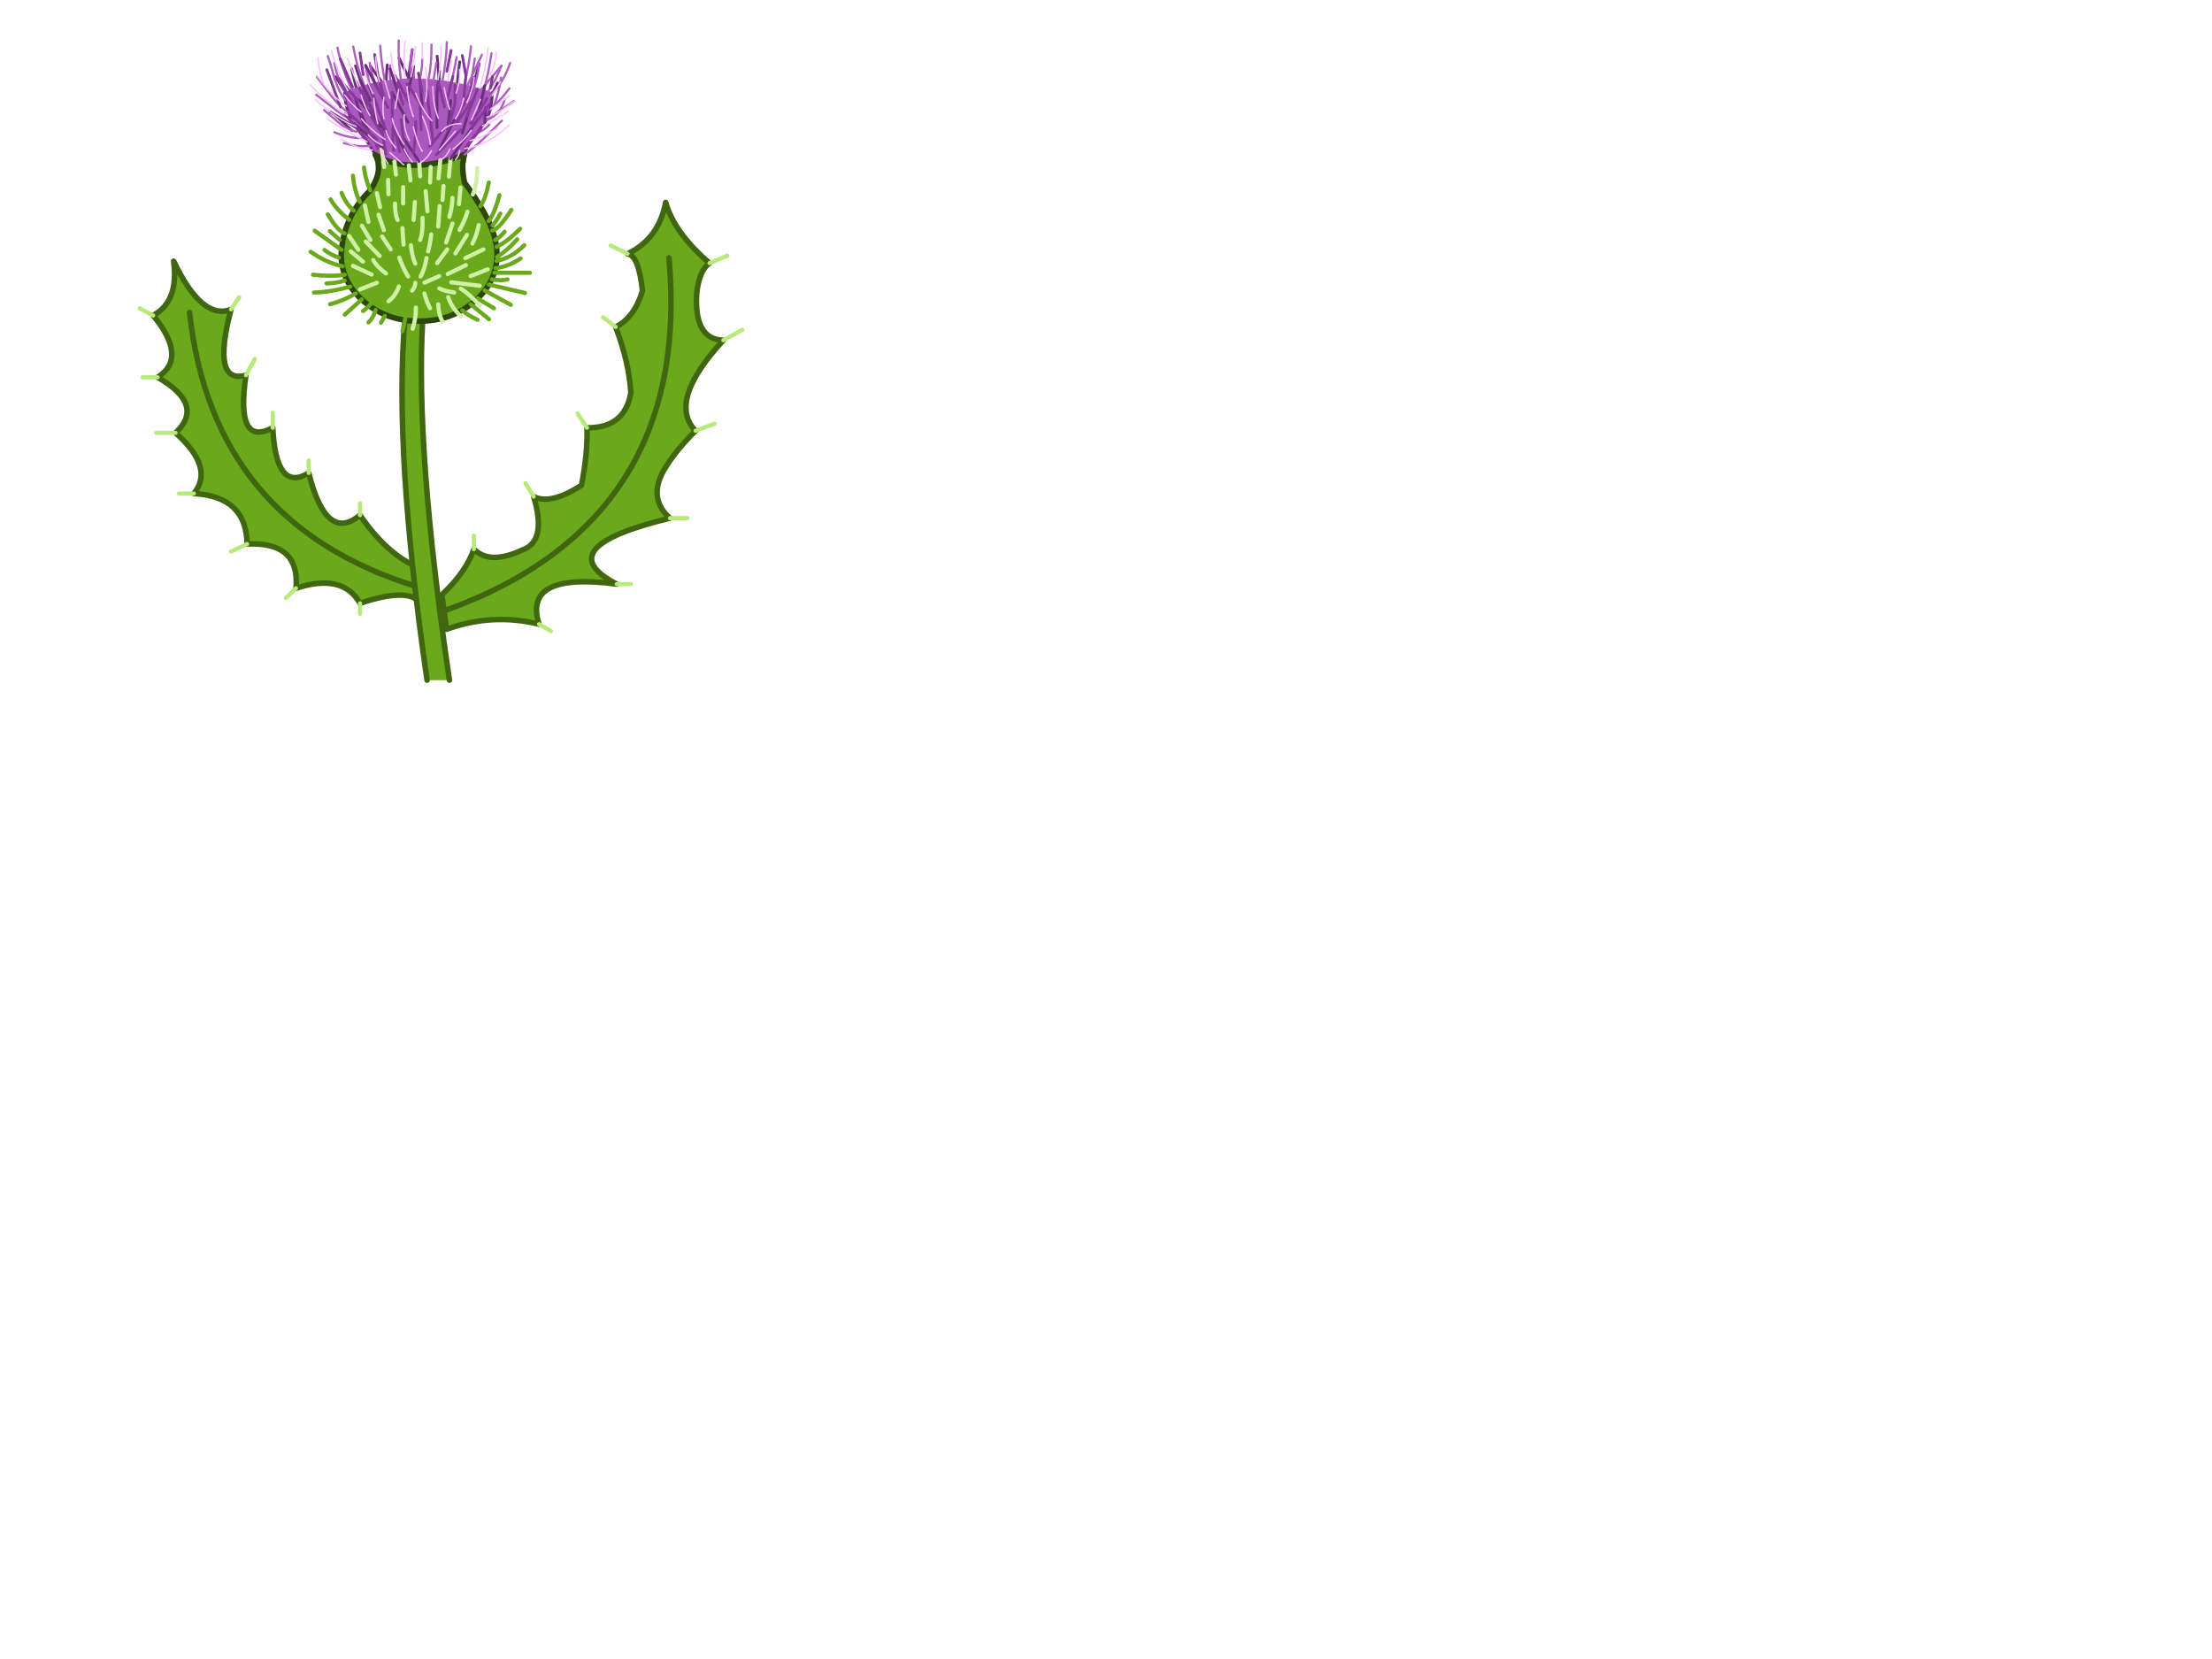
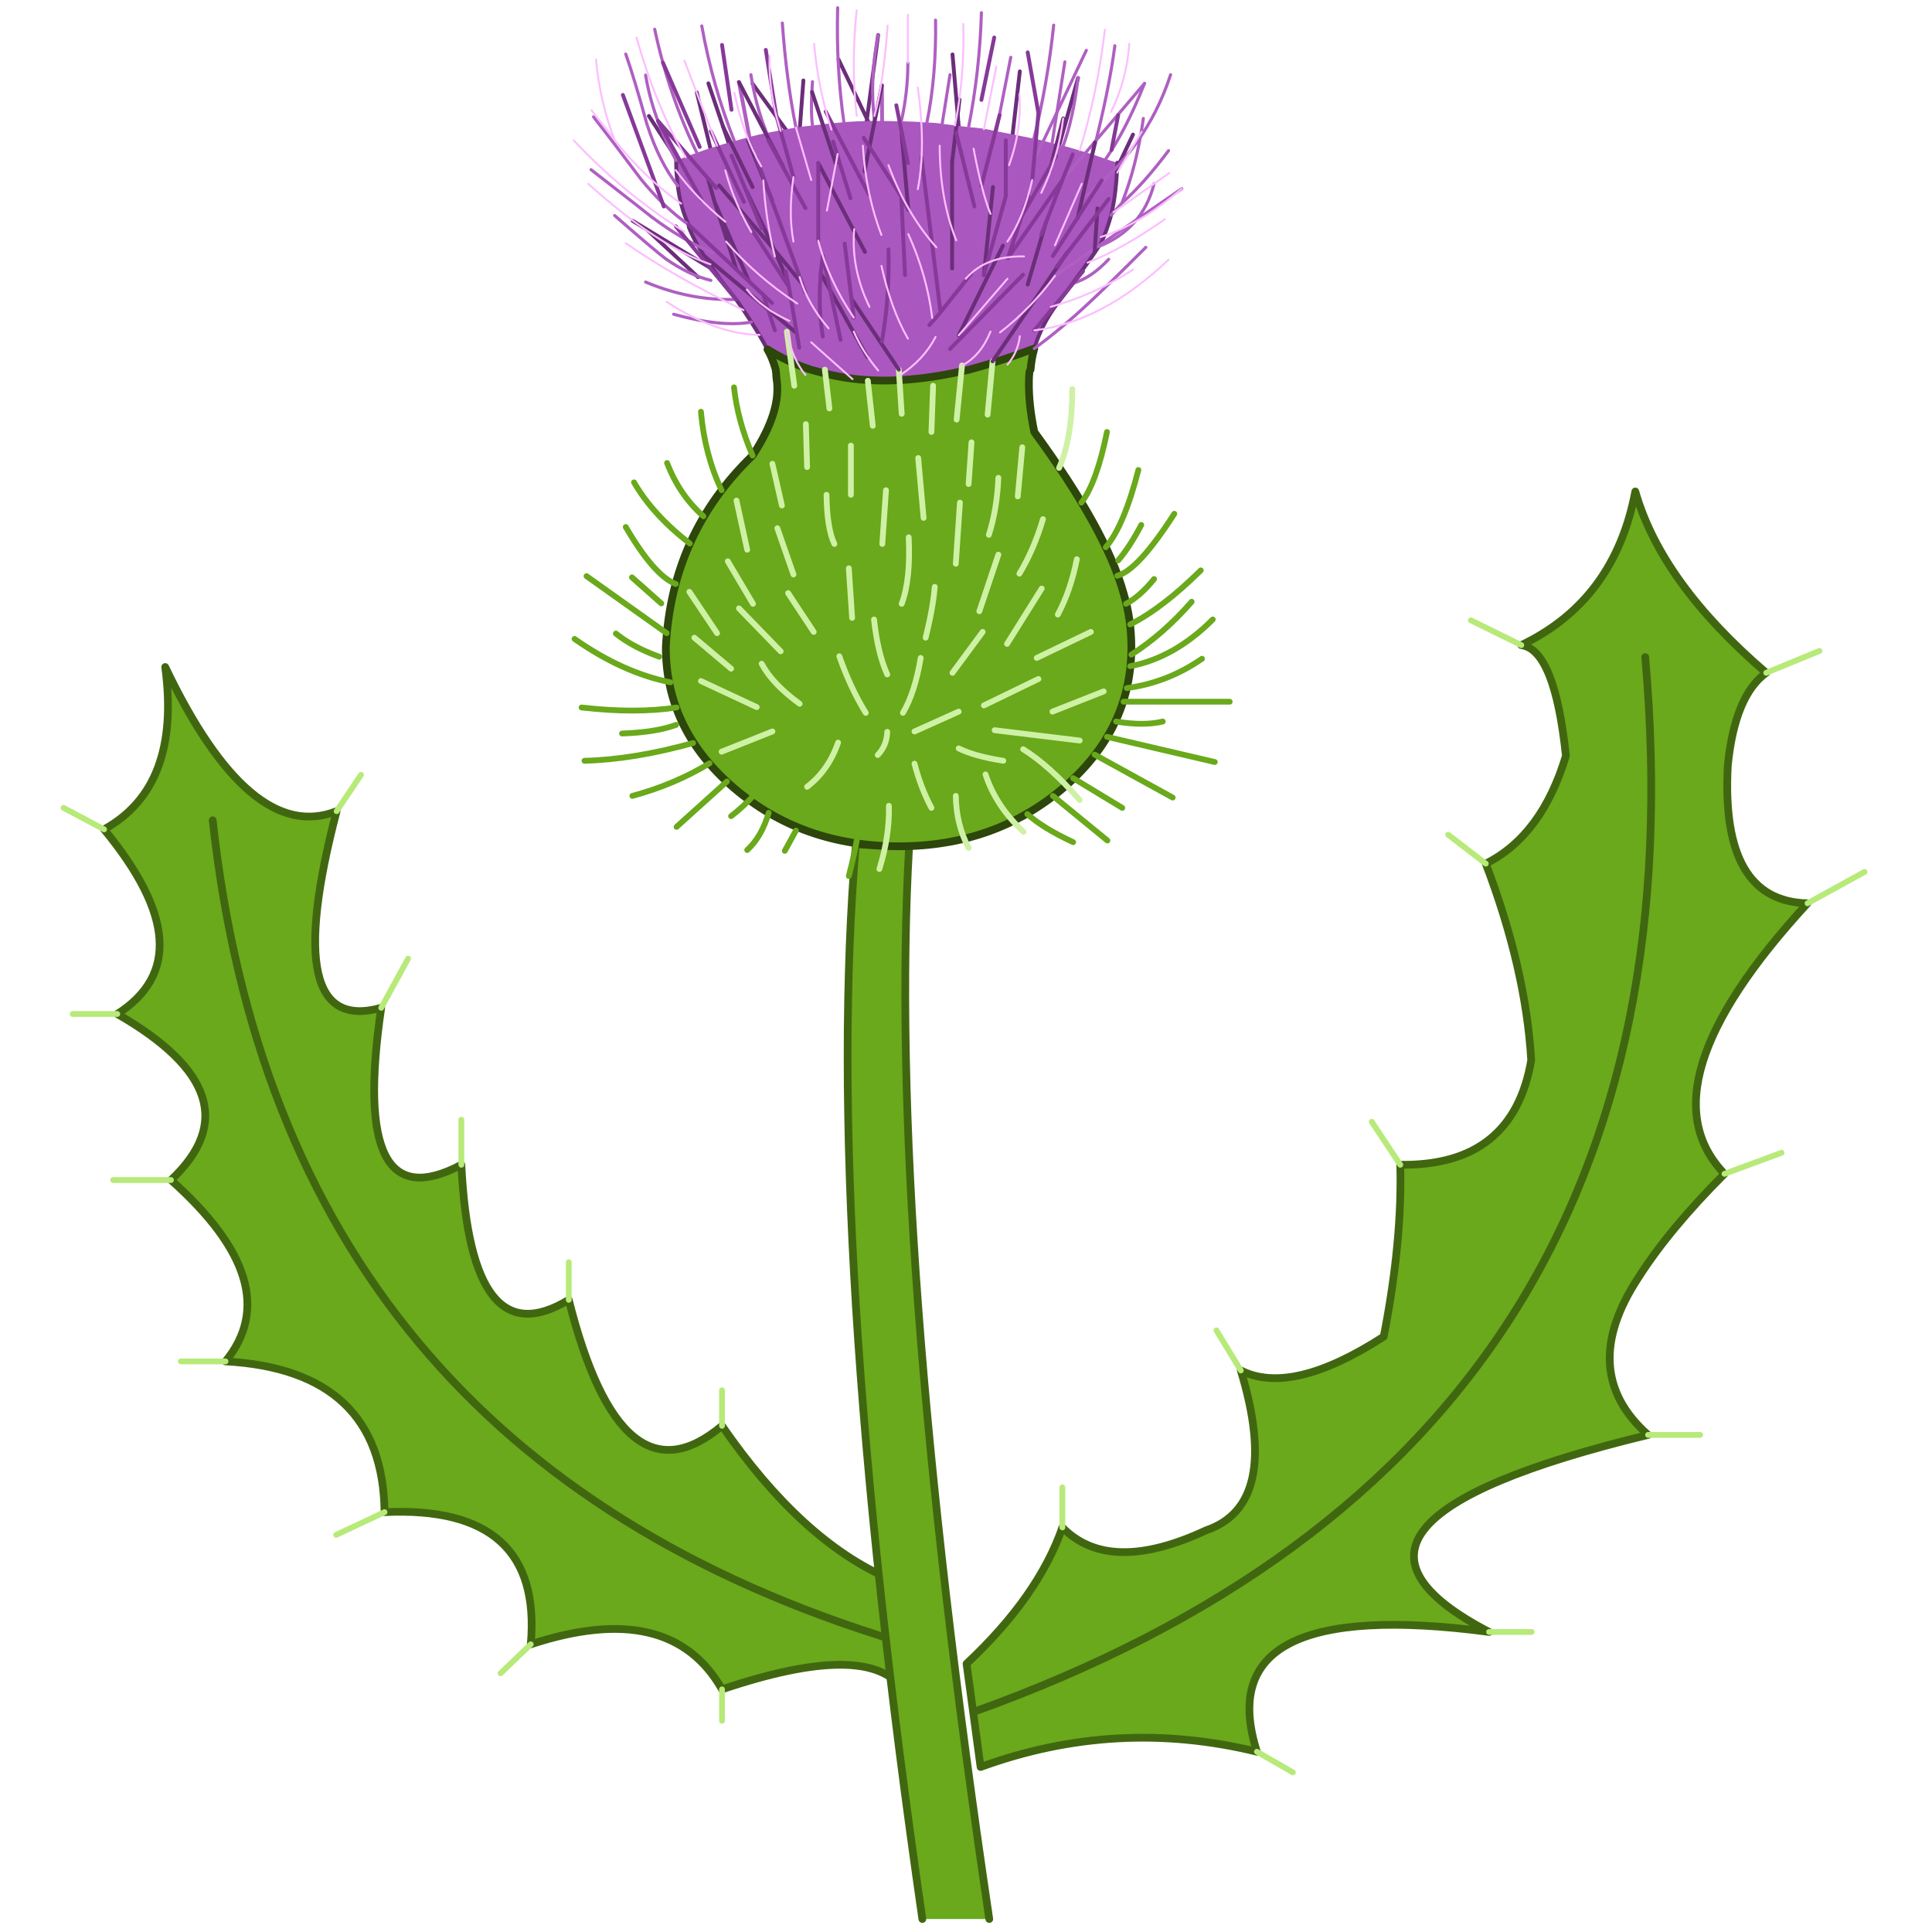
- <svg xmlns="http://www.w3.org/2000/svg" xmlns:xlink="http://www.w3.org/1999/xlink" preserveAspectRatio="none" width="800" height="600" viewBox="0 0 800 600">
-   <defs>
-     <path fill="#69A91B" d="M55.4 114.1Q68 129.4 57 136.45q17.3 9.95 6.5 20.1 14.2 12.65 6.6 21.95 19.05 1.05 19.25 18.25 19.2-.9 17.7 16 16.9-5.55 23.15 5.45 17.65-5.95 21.9 0l-.7-5.85Q76.95 189.75 68.55 113q8.4 76.75 82.85 99.35l-1-7.55q-10.6-4.6-20.2-18.5-12.15 10.2-18.55-15.25-11.85 7.2-13-16.35-13.55 7.2-9.7-19-12.55 3.5-5.4-23.8Q73.1 116 62.8 94.45q1.95 14.5-7.4 19.65m185.35-40.9q-2.5 13.2-13.8 18.6 4.05.55 5.4 13.4-2.9 9.65-9.7 13.05 4.85 12.75 5.5 23.8-2.2 12.85-15.85 12.65.25 9.25-2 20.8-11.15 7.2-17.3 4.1 4.9 16.25-4.2 19.35-11.7 5.45-17.4-.35-2.9 8.35-11.6 16.5l.8 5.85q89.8-32.1 81.35-127.7 8.45 95.6-81.35 127.7l.9 6.65q16.45-6 33.45-1.85-6.05-19 28.1-14.5-25.15-13.1 19.25-23.85-8.65-7.65-1.2-19 3.75-5.9 10.45-12.6-10.3-10.65 10.05-32.75-10.55-.25-9.65-16.7.85-8.45 4.65-11.2-12.7-10.9-15.85-21.95z" id="a" />
-     <path fill="#69A91B" d="M152.85 116.1l-6.45-.15q-4 46.9 8.05 130.05h8.1q-12.35-83.3-9.7-129.9z" id="d" />
-     <path fill="#AA57BF" d="M176.65 32.95q-.85-.3-1.6-.55-1.75-.55-3.55-1.05-.65-.2-1.35-.3-1.1-.35-2.2-.55-2.35-.5-4.55-.9-1.65-.4-3.35-.5-1.65-.2-3.2-.4-.9-.15-1.85-.15-1.6-.15-3.1-.15-1.65-.05-3.25-.05-1.8 0-3.7.15-1.85.15-3.8.4-1.05.1-2 .25-1.75.3-3.55.65-1.9.4-3.9 1-2.2.55-4.55 1.4-1.25.45-2.5.95 0 1.6.2 3.05.3 2.55 1.3 4.7 0 .15.05.35 1.3 3.3 5.7 8.7.9 1.25 1.85 2.75 1 1.55 1.95 3.3 2.4 1.5 5.2 2.45.7.2 1.5.4 6.85 1.85 15.9 0 .9-.2 1.85-.4 3.7-1 7.85-2.55.85-2.85 2.75-5.4 1.1-1.4 1.9-2.5 2.4-3.25 3.15-4.45.25-.35.35-.55.65-1.45 1.15-3.25.65-2.7.75-6.35-.75-.2-1.4-.45z" id="h" />
-     <path fill="#69A91B" d="M167.55 58.45q.1-1.3.45-2.55-4.15 1.55-7.85 2.55-.95.2-1.85.4-9.05 1.85-15.9 0-.8-.2-1.5-.4-2.8-.95-5.2-2.45.6 1 1 2.45 0 .2.05.4 0 .3.05.7.65 3.9-2.9 9.3-9.8 9.45-10.5 23.2 0 10 8.25 17.05 8.25 7.05 19.95 7.05 11.6 0 19.9-7.05 8.25-7.05 8.25-17.05 0-3.4-.95-6.55-2.1-7.6-10.8-19.5-.7-3.4-.65-6.1 0-.55.05-1.05 0-.2.15-.4z" id="j" />
-     <path id="b" stroke="#406710" stroke-width="2" stroke-linejoin="round" stroke-linecap="round" fill="none" d="M160.6 220.95l-.8-5.85q8.7-8.15 11.6-16.5 5.7 5.8 17.4.35 9.1-3.1 4.2-19.35 6.15 3.1 17.3-4.1 2.25-11.55 2-20.8 13.65.2 15.85-12.65-.65-11.05-5.5-23.8 6.8-3.4 9.7-13.05-1.35-12.85-5.4-13.4 11.3-5.4 13.8-18.6 3.15 11.05 15.85 21.95-3.8 2.75-4.65 11.2-.9 16.45 9.65 16.7-20.35 22.1-10.05 32.75-6.7 6.7-10.45 12.6-7.45 11.35 1.2 19-44.4 10.75-19.25 23.85-34.15-4.5-28.1 14.5-17-4.15-33.45 1.85l-.9-6.65q89.8-32.1 81.35-127.7m-90.55 119.1l-1-7.55q-10.6-4.6-20.2-18.5-12.15 10.2-18.55-15.25-11.85 7.2-13-16.35-13.55 7.2-9.7-19-12.55 3.5-5.4-23.8Q73.1 116 62.8 94.45q1.95 14.5-7.4 19.65Q68 129.4 57 136.45q17.3 9.95 6.5 20.1 14.2 12.65 6.6 21.95 19.05 1.05 19.25 18.25 19.2-.9 17.7 16 16.9-5.55 23.15 5.45 17.65-5.95 21.9 0l-.7-5.85Q76.95 189.75 68.55 113" />
-     <path id="c" stroke="#B7EA79" stroke-width="1.5" stroke-linejoin="round" stroke-linecap="round" fill="none" d="M256.6 95.15l6.45-2.65m-36.1-.7l-6.1-3m1.8 29.45l-4.55-3.5M193 179.6l-2.95-4.85m22.25-20.05l-3.45-5.2m52.75-26.45l6.9-3.8m-16.95 36.55l6.9-2.55M242.3 187.4h6.3M57 136.45h-5.4m3.8-22.35l-4.9-2.6m13 45.05h-7m13.6 21.95h-5.4m24.25-42.8l3.25-5.95m-8.65-17.85l2.95-4.4m12.15 47.2v-5.45m13 21.8v-4.55m18.55 19.8V182m0 36.2v3.8m-23.15-9.25l-3.65 3.5m119.65-5h5.15m-33.25 14.5l4.35 2.5m-109.95-31.5l-5.85 2.75m87.9-.9v-4.85" />
-     <path id="e" stroke="#406710" stroke-width="2" stroke-linejoin="round" stroke-linecap="round" fill="none" d="M154.45 246q-12.05-83.15-8.05-130.05l6.45.15q-2.65 46.6 9.7 129.9" />
-     <path id="f" stroke="#6B2E7A" stroke-width="1" stroke-linejoin="round" stroke-linecap="round" fill="none" d="M170.65 32.6l2.65-9.45m-8.35 10.55l1.3-11.35M175 40.4l4.95-10.4m-39.85 2.3l-.65-.8-.45 5.05m-8.8.9l-3.05-12.55m22.45 7.3l-1.85-4.1-.5 3.25m3.1 2.35l-.75-1.5m-15.7-8.35l5.55 7.65.6-8.05m4.25-2.55l3.45 7.2 1.35-10.15m10 13.95l-1-11.6m-26 13.95l-3.55-10.45m-1.25 23.45l-6.25-5.8-1.65-1m7-4.95l-5.05-7.75m-.3 13.7l11.05 6.7" />
-     <path id="g" stroke="#AF5FC2" stroke-width="1" stroke-linejoin="round" stroke-linecap="round" fill="none" d="M149.6 33.9v-1.7l-.05-8.15m-15.8 7.5l-1.5-7.9" />
-     <path id="i" stroke="#6B2E7A" stroke-width="1" stroke-linejoin="round" stroke-linecap="round" fill="none" d="M178.05 33.4q-.1 3.65-.75 6.35-.5 1.8-1.15 3.25-.1.2-.35.55-.75 1.2-3.15 4.45-.8 1.1-1.9 2.5-1.9 2.55-2.75 5.4m-32.3.1q-.95-1.75-1.95-3.3-.95-1.5-1.85-2.75-4.4-5.4-5.7-8.7-.05-.2-.05-.35-1-2.15-1.3-4.7-.2-1.45-.2-3.05" />
-     <path id="k" stroke="#2C460B" stroke-width="2" stroke-linejoin="round" stroke-linecap="round" fill="none" d="M179.75 92.05q0 10-8.25 17.05-8.3 7.05-19.9 7.05-11.7 0-19.95-7.05t-8.25-17.05q.7-13.75 10.5-23.2 3.55-5.4 2.9-9.3-.05-.4-.05-.7-.05-.2-.05-.4-.4-1.45-1-2.45 2.4 1.5 5.2 2.45.7.2 1.5.4 6.85 1.85 15.9 0 .9-.2 1.85-.4 3.7-1 7.85-2.55-.35 1.25-.45 2.55-.15.2-.15.4-.05.5-.05 1.05-.05 2.7.65 6.1 8.7 11.9 10.8 19.5.95 3.15.95 6.55z" />
-     <path id="l" stroke="#69A91B" stroke-width="1.5" stroke-linejoin="round" stroke-linecap="round" fill="none" d="M178.15 81.55q1.35-1.55 2.8-4.3m-4.3 2.7q2.2-2.55 3.95-9.35m-1.5 16.2q1.7-.9 3.4-3m-4.45-.4q2.5-.65 6.9-7.5M179.2 97q4.9-.65 9.1-3.55m-9.5 5.2h12.85m-12.05-4.3q5.35-1 10-5.65m-10 .6q3.9-1.95 8.55-6.55m-8.4 10.2q3.9-2.5 7.3-6.4m-13.35-12q1.85-2.4 3.1-8.55m0 36.9l13.05 3.05m-14.55-.9l9.45 5.2m-12.05-2.35l5.95 3.6m-11.5.75q1.9 1.7 5.55 3.4m-2.45-5.6l6.6 5.4m1.05-14.4q3.35.55 5.65 0m-49.65-32.2q-1.8-4.15-2.25-8.25m-1.5 12.45q-2.05-4.3-2.5-9.5m.3 12.65q-2.9-2.55-4.4-6.45m.4 26.55q-5.75-1.15-11.6-5.25m11.15-.7l-9.7-6.9m8.8 9.75q-3.2-1.15-5.25-2.8m7.25-6q-2.6-1-6.05-6.9m4.3 9.25l-3.55-3.15m7-4.1q-4.5-3.5-6.75-7.4m27.75 36.65q-.3 5.5-1.75 11m-9.7-7.65q-.85 2.9-2.6 4.5m5.9-2.35l-1.35 2.45m-7-8.4l-6.1 5.5m11.85-7.25q-2.15 3.6-5.25 5.95m-4.6-8.85q-7.2 2-13.15 2.15m11.1-4.35q-2.4.9-6.55 1.05m6.6-3.15q-4.95.75-11.5 0m15.5 6.75q-4.3 2.6-9.35 3.95" />
-     <path id="m" stroke="#CFF1A5" stroke-width="1.5" stroke-linejoin="round" stroke-linecap="round" fill="none" d="M162.5 78.45q1-3.15 1.15-6.9m-1.3-7.65l.6-6.45m3.25 25.7q1.75-2.9 2.85-6.6m1.8 11.55q1.55-2.9 2.3-6.7m-8.45 10.25l4.2-6.7m-.6 8.4l6.55-3.15M166 73.8l.55-5.95m4.45 2.5q1.6-3.6 1.6-9.55m-10.5 46.65q1.25 3.85 4.6 6.95m-3.5-12.3l10.3 1.25m-6.85 1.05q3.15 1.95 6.85 6.15m-3.3-10.7l6.2-2.45m-30.6-23.8v-5.95m14.25 4.65l.35-5.05m-1.8-2.75l.65-6.55m-3.7 8.05l.2-5.6m-3.8 3.4l-.35-5.35m-3.15 6.8l-.6-5.45m-4.65 3.35l-.55-4.7m-3.7 1.95l-.9-6.55m2.45 16.4l-.15-5.2m.95 25.15l-3.1-4.7m-4.95-5.25l-1.3-5.95m6.9 8.95l-1.95-5.6m.4 14.9l-5.05-5.2m7.35 11.55q-3.3-2.4-4.6-4.85m-1.05-7.25l-3.05-5.15m-1.3 8.7l-3.35-5m5.05 9.3l-4.45-3.75m28 0q.9-3.65 1.1-6.15m-10 3.75l-.4-6m4.65 12.85q-1.15-2.55-1.6-6.65m9.5 6.45l3.65-4.95m-3.25-8.25l.5-7.4m-7.05 12.25q1.1-2.95.85-8.05m-9 .8q-.9-1.9-.95-5.95m6.75 5.95l.45-6.5m4.55 3.35l-.65-7.25m-16.5 5.75l-1.15-5.05m7.95 33.75q-1.15 3.35-3.75 5.35m-4.2-6.7l-6.15 2.45m20.05-2.4q-.05 1.65-1.15 2.8m4.45 1.05q.75 2.9 2.05 5.35m-5.15-.25q.1 3.6-1.15 7.65m9.25-8.85q.05 3.45 1.55 6.3m-6.55-14.1l5.35-2.4m-24.45-.55l-6.75-3.15M147.6 100q-1.85-3-3.2-6.85m7.7 6.85q1.45-2.45 2.15-6.65m7.1-5.65l2.3-6.85m-4.8 23.45q1.9.95 5.4 1.5m-2.35-6.7l6.6-3.2" />
-     <path id="n" stroke="#AF5FC2" stroke-width=".8" stroke-linejoin="round" stroke-linecap="round" fill="none" d="M177.3 39.75l1.3-1.45q1.8-4.5 2.6-10.25M172.65 48q2.2-.6 4.35-2.9m-13.6-15.5l1.75-8.95m2.8 9.85q1.65-6.65 2.4-13.75m8.25 21.55q2.65-2.35 5.65-6.35m-8.45 11.6q5.3-2.1 6.7-7.6m-11-4.6q1.2-3.25 1.8-8.2m3.35 9.8q2.45-3.5 4.7-9.15m-11.2 7.25l1.55-9.85m3.35 11.2q2-7.75 2.7-13.15M168 55.9q3.35-2.45 6.75-5.65 2.05-1.9 6.75-6.6m-52.45.65q-3.6-1.5-7.4-4.35-.35-.3-7.3-5.7m14.5 13.4q-2.65-.65-5.45-2.6-1.15-.85-6.2-5.25m9.95-7.6q-3.4-7-5.1-14.95m9.65 13.55q-2.65-6.7-3.95-13.95m11.4 12.3q-1.15-5.7-1.65-12.65m3.65 12.4q-.25-1.9 0-5.3m15.7 5.1l.95-5.95m-5.9 5.65q.8-3.55.8-7.1m7.35 7.8q1.35-6.9 1.55-13.85M144.95 28.5q-.95-6.7-.75-13.85m4.45 13.7q-.6-5.1.45-10.4m5.9 10.6q1.15-5.6 1.05-12.4M135.6 29.8q-1.35-3.4-1.9-7.05m-7.55 18.15q-3-2.1-5.8-5.55-3.4-4.55-5.7-7.5m10.2 8.35q-2.25-2.85-3.75-7.5-1.5-5.45-2.55-8.45m33.05 38.2l-.05-.6m-17.8-5.15q-3.6.65-9.4-.95m7.55-1.8q-5.45.2-10.95-2.1m3.7-14.7q-2.85-5.2-3.7-10.35" />
-     <path id="o" stroke="#AF5FC2" stroke-width=".8" stroke-linejoin="round" stroke-linecap="round" fill="none" d="M170.5 47.1l15.35-10.55m-17.9-3.35l6.35-13.4m-.55 18.05q7.85-6.15 10.75-15.1M171.4 35.5l9.95-11.7" />
-     <path id="p" stroke="#6B2E7A" stroke-width="1" stroke-linejoin="round" stroke-linecap="round" fill="none" d="M167.2 48.15l2.2-7.5m5.9 3.6l.35-5.3m-5.8-4.5l1.65-6.4m1.75 12.05l2.1-9.15m-12.4 26.5l9.05-13.2M139.85 48l-3.35-4.1 1.55 3.55m-8.2-11.3l6.65 7.75-3.3-7m3.05 1.05l-2.9-7.25m.1 17.05l-4.15-9.6 2.65 8.2m-2.65-8.2l-.75-2.65m5.35.85L130.3 29m22.45 10.1l-.8-9.1m6.1 16.2V33.35l.9-7.6M147.5 44.2l-5.65-10.75m5.6 1l2.1-10.4m-5.6 9.4l-2.85-8.6m-3.5 9.05l-5.35-10.25m19.35 34.8L145.95 50m1.85 6.95l-5.65-10.15M139.2 54l-11.1-9.25m30.75 9.55l5.35-10.85M161.9 47l1.1-10.65" />
-     <path id="q" stroke="#863999" stroke-width="1" stroke-linejoin="round" stroke-linecap="round" fill="none" d="M177.35 31.85l.8-4.2m-10.4 7.85l.75-8.1-1.3-7.35m1.65 22.05l2.55-6.6-6.6 9.45 1.7-5.1.8-2.4M161.9 47l2.65-9.55V30.7m6.1 1.9l-4.15 7.25m3.75 4.85l5.9-9.15M170.7 46l6.3-8.2m-5.6-2.3l1.25-3.1M168 53.7l5.9-7.15m-35.05-11.4l-2.1-7.55-1.25-7.85m-6 16.7l-7.05-8.1 5.3 9.6m5 1.9l5.55 8.6-.4-1.9m2.4-7.65l-4.5-8.2m-2.95 7.45l-4-8.55M135 41.35l-3.65-8.8m8.95 16.6l-5.95-16.35m2.25 20.9l-1.4-4.3-9.05-8.5m26.55-7.45l-1.4-7m-3.35 10.75l-5.2-10m18 11.5l-2.2-8.9m-6.2 17.2l-.45-9.5-4.55-7.1m-1.6 7.3l-2.1-6.85m-1.8 12v-9.4m10.9 5.65l-.85-1.6m-24.4-6l-4.45-10.2m8.3 5.7l-1.15-7.85m25.1 33.9l1.2-1.35.15-.2-2.3-18.7m-14.8 23l-1.25-7.35m-2.05 1.95l-1.05-1m21.45 2.1l3.75-4.7m-37.25-8.1l-4.95-13.5m31.35 29.85q.95-5.35.8-11.15m-5.8 10.95l-2.15-10.2q-.75 5.2 0 9.8m3.75-2.3l-1.1-8.95m-13.15 6.75l-7.3-8.85m33.2 14.85l8.85-9M161.6 36.2l2.2-8.55m-2.2-1.85l1.55-7.55" />
-     <path id="r" stroke="#FCBFFF" stroke-width=".5" stroke-linejoin="round" stroke-linecap="round" fill="none" d="M164.75 42.95q1.9-2.75 3-7.45m2.75 7.9l3.25-7.45m4.3-1.35l2.95-4.95m-12.15 7.4q2.05-4.25 2.65-9m-6.55 5.65q1.55-4.3 1.25-8.6m11.1 2.15q1.9-3.9 2.2-8.25m-1.9 20.4l6.75-4.75m-9.9 10.85q4.15-1.6 9.35-5.25m-7.75 2.15q4.7-1.5 9.8-5.85M173.5 31.9q2.1-6.7 3.05-14.6m-11.8 40.55q1.25-1.45 1.5-3.45m3.75-3.55q5.25-1.45 9.95-4.5M168 53.7q8.3-1 16.25-8.55m-20.4 8.8q3.7-2.85 6.65-6.85m-17.8-25.8v-5.8m-18.95 26.3q-2.05-3.5-3.15-7.45m8.25 8.6q-.65-3.35 0-7.8m-8.25 5.4q-3.6-2.95-6-6.25m12 10.45q-1.1-4.3-1.4-9.2m-.25-1.7q-2.2-3.85-3.25-8.9M141 35.5l-1.85-6.35m17 14.5q-3.65-4.1-5.8-9.95m-7.45 5.5l1.3-6.85m14.35 10.45q-2-5-2-11.45m-7.05 10.8q-1.9-4.95-2.25-10.8m6.65 5.25q1-5.1 0-12.3m-24.3 7.05l-3.95-10.3m11.65 8.5q-1.45-4.4-1.35-9.05m7.5 8.9q-1.65-5.1-2.1-10.4m17.05 9.9q1.2-6.1 1-12.3m-10.75 11.15q1.1-4.05 1.6-10.95m-3.75 10.95q-.7-6.2 0-12.8m-32.1 12.1q1.85 2.35 2.8 3.6-1.8-4.65-2.25-9.75m25.35 38.2q-1.6-1.95-2.25-5.25m11.05 4.7q-1.85-2.2-2.95-4.7M146 59.6l-5-4.45m10.65 4.05q2.95-1.9 4.4-4.7m-21.3-.25q-5.15-.05-11.25-4m1.75-11.9q-4.55-3.2-8.05-7.7m8.45 11.1q-7.25-4.5-13.4-11.05m16.55 15q-6.35-2.15-14.8-9.75m18.8 15.3q-8.35-4-14.25-8.1m24.55 10.3q-2.55-2.95-3.5-6.2m13.1 7.45q-2.05-3.6-3.2-8.8m6.15 6.3q-.65-5.2-2.9-10.15m-6.6 10.1q-3-4.4-4.3-9.3m6.2 8q-2.25-4.6-1.85-9.4m-6.9 9q-5.05-3.35-8.6-7.5m7.65 9.6q-3.3-1.5-5.15-3.8m-7.4-16q-3.55-6.05-5.95-14.5m39.85 29.2q2.45-2.8 7.05-2.7m-7.9 9.55l5.9-6.85m-2.85-18.1l1.5-7.55m-4.15 36.15q2.25-1.15 3.45-4.1m0-14.25q-1.05-2.6-2.05-7.9" />
-   </defs>
+ <svg xmlns="http://www.w3.org/2000/svg" width="500" height="500" viewBox="0 0 500 500">
+   <path fill="#69A91B" d="M26.932 214.636c17.959 21.807 19.1 37.736 3.421 47.785 24.658 14.183 29.292 28.506 13.897 42.974 20.24 18.031 24.943 33.674 14.111 46.93 27.152 1.497 40.872 14.502 41.157 39.019 27.366-1.282 39.98 10.12 37.842 34.208 24.089-7.911 40.587-4.025 49.496 11.653 25.157-8.481 40.764-8.481 46.822 0l-1.497-12.509C126.065 392.482 67.02 321.678 55.047 212.284c11.973 109.394 71.018 180.199 177.135 212.412l-2.138-16.142c-15.108-6.557-29.504-19.741-43.188-39.554-17.318 14.538-30.539 3.671-39.661-32.604-16.89 10.262-26.155-1.389-27.794-34.956-19.313 10.263-26.226-3.28-20.738-40.622-17.888 4.988-21.737-11.973-11.546-50.886-14.894 5.844-29.683-6.592-44.364-37.308 2.78 20.667-2.494 34.671-15.821 42.012m396.282-87.445c-3.562 18.814-13.398 32.07-29.504 39.766 5.772.784 9.621 10.334 11.544 28.65-4.134 13.754-11.045 23.055-20.737 27.9 6.911 18.173 10.832 35.135 11.759 50.884-3.136 18.317-14.432 27.333-33.889 27.047.357 13.186-1.068 28.008-4.275 44.471-15.892 10.262-28.223 13.183-36.987 8.765 6.983 23.163 3.991 36.952-8.98 41.372-16.676 7.77-29.076 7.519-37.2-.75-4.134 11.901-12.402 23.661-24.802 35.277l1.709 12.509c127.997-45.754 185.975-136.762 173.93-273.025 12.045 136.263-45.933 227.271-173.93 273.025l1.926 14.217c23.447-8.552 47.286-9.869 71.517-3.954-8.625-27.08 11.402-37.416 60.078-31.002-35.848-18.672-22.128-35.67 41.156-50.99-12.329-10.905-13.185-24.445-2.566-40.623 5.346-8.41 12.795-17.39 22.343-26.939-14.68-15.18-7.519-38.521 21.487-70.021-15.037-.356-21.915-12.258-20.631-35.704 1.211-12.044 4.524-20.026 9.94-23.946-18.104-15.536-29.399-31.18-33.888-46.929z" />
+   <path fill="none" stroke="#406710" stroke-width="2" stroke-linecap="round" stroke-linejoin="round" d="M251.851 443.083l-1.709-12.509c12.4-11.616 20.668-23.376 24.802-35.277 8.124 8.269 20.524 8.52 37.2.75 12.972-4.42 15.964-18.209 8.98-41.372 8.765 4.418 21.096 1.497 36.987-8.765 3.207-16.463 4.633-31.285 4.275-44.471 19.457.286 30.753-8.729 33.889-27.047-.927-15.749-4.848-32.711-11.759-50.884 9.692-4.846 16.604-14.146 20.737-27.9-1.923-18.316-5.771-27.867-11.544-28.65 16.105-7.696 25.942-20.952 29.504-39.766 4.489 15.749 15.784 31.393 33.887 46.929-5.416 3.92-8.729 11.902-9.94 23.946-1.284 23.446 5.594 35.348 20.631 35.704-29.006 31.5-36.167 54.841-21.487 70.021-9.548 9.55-16.997 18.529-22.343 26.939-10.618 16.178-9.763 29.718 2.566 40.623-63.284 15.32-77.004 32.318-41.156 50.99-48.676-6.414-68.703 3.922-60.078 31.002-24.23-5.915-48.069-4.598-71.517 3.954l-1.925-14.217c127.997-45.754 185.975-136.762 173.93-273.025M232.182 424.695l-2.138-16.142c-15.108-6.557-29.504-19.741-43.188-39.554-17.318 14.538-30.539 3.671-39.661-32.604-16.89 10.262-26.155-1.389-27.794-34.956-19.313 10.263-26.226-3.28-20.738-40.622-17.888 4.988-21.737-11.973-11.546-50.886-14.894 5.844-29.683-6.592-44.364-37.308 2.78 20.667-2.494 34.671-15.821 42.012 17.959 21.807 19.1 37.736 3.421 47.785 24.658 14.183 29.292 28.506 13.897 42.974 20.24 18.031 24.943 33.674 14.111 46.93 27.152 1.497 40.872 14.502 41.157 39.019 27.366-1.282 39.98 10.12 37.842 34.208 24.089-7.911 40.587-4.025 49.496 11.653 25.157-8.481 40.764-8.481 46.822 0l-1.496-12.509C126.065 392.482 67.02 321.678 55.047 212.284" />
+   <path fill="none" stroke="#B7EA79" stroke-width="1.5" stroke-linecap="round" stroke-linejoin="round" d="M457.101 174.12l13.791-5.666m-77.182-1.496l-13.043-6.414m3.85 62.964l-9.729-7.483m-53.664 138.65l-6.308-10.368m47.571-42.868l-7.376-11.118m112.78-56.55l14.753-8.124m-36.24 78.144l14.754-5.452m-34.531 73.015h13.469M30.353 262.421H18.808m8.124-47.785l-10.476-5.559m27.794 96.318H29.284m29.077 46.929H46.816m51.847-91.507l6.949-12.722m-18.495-38.163l6.308-9.407m25.976 100.914v-11.652m27.795 46.609v-9.728M186.856 369v-9.193m0 77.397v8.124m-49.496-19.777l-7.803 7.483m255.814-10.69h11.011m-71.089 31.002l9.3 5.345M99.518 391.343l-12.507 5.88m187.932-1.926v-10.368" />
+   <path fill="#69A91B" d="M235.282 218.912l-13.791-.321c-5.701 66.849.036 159.531 17.212 278.049h17.317c-17.602-118.731-24.515-211.309-20.738-277.728z" />
+   <path fill="none" stroke="#406710" stroke-width="2" stroke-linecap="round" stroke-linejoin="round" d="M238.704 496.641c-17.176-118.519-22.913-211.2-17.212-278.049l13.791.321c-3.777 66.419 3.136 158.997 20.738 277.729" />
+   <path fill="none" stroke="#6B2E7A" stroke-linecap="round" stroke-linejoin="round" d="M273.34 40.388l5.664-20.205m-17.852 22.556l2.779-24.267m18.709 38.591l10.583-22.235m-85.201 4.918l-1.389-1.71-.963 10.797m-18.814 1.924l-6.521-26.833m47.999 15.608l-3.956-8.766-1.069 6.948m6.629 5.025l-1.604-3.207M194.767 21.68l11.867 16.355 1.282-17.21m9.086-5.453l7.376 15.395 2.886-21.701m21.381 29.825l-2.138-24.801m-55.589 29.825l-7.59-22.343m-2.673 50.137l-13.362-12.4-3.528-2.138m14.966-10.584l-10.797-16.57m-.641 29.292l23.625 14.324" />
+   <path fill="none" stroke="#AF5FC2" stroke-linecap="round" stroke-linejoin="round" d="M228.334 43.167v-3.634l-.107-17.425m-33.781 16.034l-3.207-16.89" />
+   <path fill="#AA57BF" d="M286.168 41.136a201.69 201.69 0 0 0-3.422-1.176 235.958 235.958 0 0 0-7.59-2.245 18.944 18.944 0 0 0-2.886-.642 37.867 37.867 0 0 0-4.704-1.175 331.806 331.806 0 0 0-9.728-1.924 40.386 40.386 0 0 0-7.163-1.069c-2.351-.285-4.632-.57-6.841-.855a24.011 24.011 0 0 0-3.956-.321 71.327 71.327 0 0 0-6.628-.321 230.248 230.248 0 0 0-6.949-.106c-2.565 0-5.202.106-7.91.32-2.637.214-5.345.499-8.125.855-1.496.143-2.922.32-4.276.534-2.494.428-5.024.891-7.59 1.39-2.708.57-5.488 1.283-8.338 2.138a99.878 99.878 0 0 0-9.729 2.994 162.79 162.79 0 0 0-5.345 2.031c0 2.281.143 4.455.428 6.521.427 3.634 1.354 6.984 2.779 10.048 0 .214.036.463.107.748 1.853 4.704 5.915 10.904 12.187 18.602a119.796 119.796 0 0 1 3.956 5.879 108.6 108.6 0 0 1 4.169 7.055c3.42 2.138 7.126 3.883 11.117 5.238.998.285 2.067.57 3.207.855 9.764 2.637 21.095 2.637 33.995 0 1.283-.285 2.602-.57 3.956-.855 5.275-1.426 10.868-3.242 16.783-5.453 1.211-4.062 3.172-7.91 5.88-11.545a183.047 183.047 0 0 0 4.063-5.345c3.42-4.632 5.664-7.803 6.733-9.515.356-.499.607-.89.749-1.175.927-2.067 1.746-4.382 2.458-6.949.927-3.848 1.461-8.374 1.604-13.576a29.458 29.458 0 0 1-2.991-.961z" />
+   <path fill="none" stroke="#6B2E7A" stroke-linecap="round" stroke-linejoin="round" d="M289.16 42.098c-.143 5.203-.677 9.729-1.604 13.576-.712 2.566-1.531 4.882-2.458 6.949-.142.285-.393.676-.749 1.175-1.069 1.711-3.313 4.883-6.733 9.515a184.849 184.849 0 0 1-4.063 5.345c-2.708 3.635-4.669 7.483-5.88 11.545m-69.057.214a109.055 109.055 0 0 0-4.169-7.055 118.617 118.617 0 0 0-3.956-5.879c-6.271-7.697-10.333-13.897-12.187-18.602a3.1 3.1 0 0 1-.107-.748c-1.425-3.064-2.352-6.414-2.779-10.048a47.748 47.748 0 0 1-.428-6.521" />
+   <path fill="#69A91B" d="M266.711 95.655c.144-1.853.463-3.67.962-5.453-5.915 2.21-11.508 4.027-16.783 5.453-1.354.285-2.673.57-3.956.855-12.899 2.637-24.23 2.637-33.995 0-1.14-.285-2.209-.57-3.207-.855-3.991-1.355-7.697-3.101-11.117-5.238.855 1.425 1.567 3.171 2.138 5.238 0 .285.036.57.107.855 0 .427.035.926.106 1.496.927 5.559-1.14 12.187-6.2 19.884-13.968 13.469-21.451 30.003-22.449 49.602 0 14.254 5.879 26.404 17.639 36.454 11.759 10.048 25.977 15.073 42.654 15.073 16.534 0 30.716-5.024 42.546-15.073 11.759-10.049 17.639-22.2 17.639-36.454 0-4.846-.677-9.514-2.031-14.004-2.992-10.832-10.69-24.729-23.091-41.691-.998-4.846-1.461-9.193-1.391-13.042 0-.784.038-1.531.109-2.245.001-.284.107-.57.32-.855z" />
+   <path fill="none" stroke="#2C460B" stroke-width="2" stroke-linecap="round" stroke-linejoin="round" d="M292.795 167.492c0 14.254-5.88 26.404-17.639 36.454-11.83 10.048-26.012 15.073-42.546 15.073-16.677 0-30.895-5.024-42.654-15.073-11.759-10.049-17.639-22.2-17.639-36.454.998-19.599 8.481-36.132 22.449-49.602 5.06-7.697 7.127-14.325 6.2-19.884a12.293 12.293 0 0 1-.106-1.496 3.526 3.526 0 0 1-.107-.855c-.571-2.067-1.283-3.813-2.138-5.238 3.42 2.138 7.126 3.883 11.117 5.238.998.285 2.067.57 3.207.855 9.764 2.637 21.095 2.637 33.995 0 1.283-.285 2.602-.57 3.956-.855 5.275-1.426 10.868-3.242 16.783-5.453a28.305 28.305 0 0 0-.962 5.453c-.213.285-.319.57-.319.855-.071.713-.109 1.46-.109 2.245-.07 3.849.393 8.196 1.391 13.042 12.4 16.962 20.099 30.859 23.091 41.691 1.353 4.491 2.03 9.158 2.03 14.004z" />
+   <path fill="none" stroke="#69A91B" stroke-width="1.5" stroke-linecap="round" stroke-linejoin="round" d="M289.375 145.043c1.923-2.209 3.919-5.273 5.986-9.193m-9.193 5.773c3.136-3.635 5.95-10.299 8.443-19.991m-3.207 34.636c2.424-1.282 4.848-3.42 7.271-6.414m-9.515-.855c3.563-.926 8.48-6.271 14.753-16.035m-12.294 45.112c6.984-.927 13.47-3.457 19.455-7.59m-20.31 11.117h27.475m-25.765-9.193c7.625-1.425 14.753-5.453 21.38-12.08m-21.38 1.282c5.56-2.779 11.652-7.447 18.281-14.003m-17.96 21.808c5.558-3.564 10.761-8.125 15.607-13.684m-28.542-25.656c2.637-3.42 4.846-9.514 6.627-18.28m0 78.892l27.9 6.522m-31.107-1.925l20.205 11.118m-25.762-5.024l12.721 7.697m-24.588 1.603c2.706 2.423 6.663 4.846 11.866 7.269m-5.239-11.972l14.11 11.546m2.248-30.789c4.772.784 8.8.784 12.078 0m-106.152-68.843c-2.565-5.915-4.168-11.794-4.811-17.639m-3.207 26.618c-2.922-6.128-4.703-12.899-5.345-20.311m.642 27.046c-4.134-3.635-7.27-8.232-9.408-13.791m.856 56.765c-8.196-1.639-16.463-5.38-24.801-11.225m23.838-1.496l-20.739-14.752m18.815 20.846c-4.561-1.639-8.303-3.635-11.225-5.987m15.501-12.829c-3.706-1.425-8.018-6.342-12.936-14.752m9.195 19.777l-7.59-6.735m14.966-8.766c-6.414-4.989-11.225-10.262-14.432-15.821m59.33 78.358c-.427 7.839-1.675 15.679-3.742 23.518m-20.738-16.355c-1.212 4.133-3.065 7.34-5.559 9.621m12.614-5.024l-2.887 5.238m-14.965-17.96l-13.042 11.759m25.335-15.501c-3.064 5.132-6.806 9.373-11.225 12.722m-9.833-18.922c-10.263 2.851-19.635 4.384-28.116 4.597m23.732-9.3c-3.421 1.282-8.088 2.03-14.003 2.244m14.11-6.734c-7.056 1.069-15.251 1.069-24.587 0m33.139 14.432c-6.129 3.706-12.792 6.521-19.991 8.445" />
+   <path fill="none" stroke="#CFF1A5" stroke-width="1.5" stroke-linecap="round" stroke-linejoin="round" d="M255.914 138.416c1.424-4.49 2.244-9.408 2.46-14.753m-2.781-16.356l1.284-13.79m6.948 54.947c2.495-4.133 4.524-8.837 6.093-14.111m3.848 24.694c2.209-4.134 3.851-8.908 4.919-14.325m-18.067 21.915l8.98-14.324m-1.284 17.959l14.003-6.734m-18.92-35.065l1.175-12.721m9.515 5.346c2.28-5.131 3.42-11.938 3.42-20.419m-22.449 99.739c1.783 5.487 5.062 10.44 9.837 14.858m-7.484-26.297l22.021 2.673m-14.644 2.244c4.488 2.78 9.37 7.163 14.645 13.149m-7.056-22.876l13.257-5.238m-65.425-50.885v-12.722m30.467 9.942l.748-10.796m-3.848-5.88l1.389-14.003m-7.911 17.21l.428-11.973m-8.124 7.269l-.749-11.438m-6.734 14.538l-1.283-11.652m-9.941 7.163l-1.177-10.048m-7.91 4.168l-1.925-14.003m5.238 35.063l-.32-11.118m2.031 53.772l-6.627-10.049m-10.584-11.225l-2.779-12.722m14.752 19.136l-4.169-11.973m.855 31.856l-10.796-11.117m15.714 24.694c-4.704-3.421-7.982-6.876-9.835-10.37m-2.245-15.5l-6.521-11.011m-2.78 18.601l-7.162-10.69m10.797 19.883l-9.514-8.018m59.865 0c1.283-5.202 2.067-9.585 2.352-13.148m-21.381 8.017l-.856-12.828m9.943 27.474c-1.64-3.635-2.78-8.374-3.421-14.217m20.311 13.789l7.804-10.583m-6.949-17.638l1.069-15.822m-15.073 26.191c1.567-4.204 2.173-9.942 1.816-17.211m-19.241 1.71c-1.282-2.708-1.959-6.948-2.03-12.72m14.431 12.72l.961-13.897m9.729 7.162l-1.39-15.5m-35.277 12.293l-2.459-10.796m16.997 72.158c-1.639 4.775-4.312 8.588-8.018 11.439m-8.98-14.326l-13.148 5.238m42.868-5.131c-.072 2.352-.892 4.348-2.459 5.987m9.514 2.244c1.069 4.134 2.529 7.947 4.382 11.438m-11.01-.534c.143 5.131-.677 10.583-2.458 16.355m19.776-18.92c.071 4.918 1.176 9.408 3.314 13.47M236.672 189.3l11.438-5.131m-52.275-1.176l-14.432-6.735m42.655 8.232c-2.637-4.276-4.918-9.158-6.842-14.646m16.463 14.646c2.067-3.492 3.599-8.232 4.597-14.218m15.178-12.08l4.92-14.646m-10.264 50.137c2.708 1.355 6.555 2.424 11.545 3.207m-5.023-14.325l14.11-6.842" />
  <g>
-     <use xlink:href="#a" />
-     <use xlink:href="#b" />
-   </g>
-   <use xlink:href="#c" />
-   <g>
-     <use xlink:href="#d" />
-     <use xlink:href="#e" />
+     <path fill="none" stroke="#AF5FC2" stroke-width=".8" stroke-linecap="round" stroke-linejoin="round" d="M287.557 55.674l2.778-3.101c2.566-6.414 4.418-13.718 5.561-21.915m-18.28 42.655c3.136-.855 6.234-2.922 9.299-6.2m-29.076-33.139l3.742-19.136m5.985 21.059c2.352-9.479 4.062-19.278 5.13-29.398m17.639 46.074c3.779-3.349 7.805-7.874 12.081-13.575m-18.066 24.8c7.556-2.993 12.329-8.409 14.325-16.248m-23.519-9.835c1.71-4.632 2.994-10.476 3.848-17.532m7.164 20.953c3.491-4.989 6.84-11.51 10.047-19.563m-23.944 15.5l3.313-21.059m7.162 23.945c2.85-11.046 4.774-20.417 5.772-28.115m-20.845 78.359c4.775-3.492 9.586-7.519 14.432-12.08 2.923-2.708 7.733-7.412 14.432-14.111m-112.14 1.389c-5.131-2.138-10.405-5.237-15.821-9.299-.499-.428-5.701-4.49-15.607-12.187m31.001 28.649c-3.777-.926-7.661-2.779-11.652-5.56-1.639-1.211-6.057-4.952-13.255-11.225m21.272-16.247c-4.846-9.978-8.481-20.632-10.904-31.963m20.632 28.97c-3.778-9.549-6.593-19.491-8.445-29.825m24.373 26.297c-1.639-8.124-2.814-17.14-3.528-27.045m7.804 26.511c-.356-2.708-.356-6.485 0-11.331m33.567 10.903l2.03-12.722m-12.613 12.08a68.876 68.876 0 0 0 1.711-15.18m15.714 16.677a180.903 180.903 0 0 0 3.313-29.612m-35.597 28.329c-1.354-9.55-1.888-19.42-1.604-29.611m9.514 29.291c-.855-7.269-.535-14.681.962-22.235m12.615 22.662c1.639-7.982 2.388-16.818 2.245-26.511M198.401 34.4a68.278 68.278 0 0 1-4.062-15.073m-16.142 38.806c-4.276-2.993-8.409-6.949-12.4-11.866-4.846-6.486-8.909-11.831-12.187-16.035m21.808 17.852c-3.207-4.063-5.88-9.408-8.018-16.035-2.138-7.769-3.956-13.791-5.453-18.066m70.663 81.672l-.107-1.283m-38.057-11.01c-5.131.926-11.83.249-20.098-2.032m16.143-3.848c-7.768.285-15.572-1.212-23.411-4.49m7.91-31.429c-4.062-7.411-6.699-14.788-7.91-22.129" />
  </g>
  <g>
-     <use xlink:href="#f" />
-     <use xlink:href="#g" />
+     <path fill="none" stroke="#AF5FC2" stroke-width=".8" stroke-linecap="round" stroke-linejoin="round" d="M273.019 71.389l32.817-22.557m-38.27-7.162l13.576-28.65m-1.175 38.592c11.189-8.767 18.85-19.527 22.983-32.285m-28.007 27.26l21.271-25.015" />
  </g>
  <g>
-     <use xlink:href="#h" />
-     <use xlink:href="#i" />
+     <path fill="none" stroke="#6B2E7A" stroke-linecap="round" stroke-linejoin="round" d="M265.963 73.633l4.704-16.035m12.613 7.697l.75-11.331m-12.402-9.621l3.528-13.684m3.741 25.763l4.489-19.563m-26.509 56.659l19.349-28.223m-68.738 8.018l-7.163-8.766 3.313 7.59m-17.53-24.16l14.218 16.57-7.055-14.966m6.52 2.245l-6.2-15.501m.214 36.453l-8.874-20.525 5.667 17.532m-5.666-17.532l-1.604-5.666m11.439 1.818L187.07 32.69m47.998 21.595l-1.71-19.457m13.041 34.637V41.991l1.925-16.25m-24.48 39.447l-12.08-22.983m11.973 2.138l4.489-22.236m-11.972 20.098l-6.094-18.387m-7.482 19.349L191.24 21.252m41.37 74.403l-12.08-18.066m3.955 14.859l-12.08-21.702m-6.306 15.395l-23.732-19.776m65.743 20.417l11.438-23.197m-4.916 7.59l2.352-22.77" />
  </g>
  <g>
-     <use xlink:href="#j" />
-     <use xlink:href="#k" />
+     <path fill="none" stroke="#863999" stroke-linecap="round" stroke-linejoin="round" d="M287.663 38.784l1.712-8.98m-22.236 16.783l1.604-17.318-2.779-15.715m3.525 47.145l5.454-14.111-14.112 20.205 3.635-10.904 1.71-5.131m-11.544 20.417l5.665-20.418V36.325m13.043 4.063l-8.874 15.5m8.017 10.37l12.615-19.564m-11.652 22.343l13.469-17.532m-11.972-4.918l2.673-6.628M267.673 85.5l12.615-15.288M205.35 45.839l-4.49-16.142-2.673-16.784m-12.828 35.706l-15.072-17.318 11.331 20.525m10.69 4.062l11.866 18.387-.855-4.063m5.131-16.356l-9.621-17.531m-6.307 15.928l-8.552-18.279m13.149 25.121l-7.804-18.815m19.135 35.491l-12.721-34.957M200.54 85.5l-2.993-9.194-19.35-18.173m56.765-15.928l-2.994-14.966m-7.162 22.984l-11.118-21.38m38.485 24.587l-4.705-19.03m-13.255 36.775l-.962-20.312-9.728-15.18m-3.421 15.609l-4.49-14.646m-3.848 25.656V42.205m23.304 12.08l-1.817-3.421m-52.168-12.829l-9.515-21.808m17.747 12.187l-2.458-16.783m53.663 72.478l2.566-2.886.32-.428-4.917-39.981m-31.643 49.175l-2.672-15.713m-4.383 4.168l-2.245-2.138m45.86 4.49l8.018-10.049M171.783 53.43L161.2 24.566m67.027 63.819c1.354-7.625 1.925-15.572 1.711-23.838m-12.402 23.411l-4.597-21.808c-1.069 7.412-1.069 14.396 0 20.953m8.018-4.917l-2.352-19.135m-28.114 14.431L174.884 58.56m70.981 31.751l18.923-19.242m-10.799-22.985l4.704-18.281m-4.704-3.955l3.315-16.142" />
  </g>
-   <use xlink:href="#l" />
-   <use xlink:href="#m" />
-   <use xlink:href="#n" />
-   <use xlink:href="#o" />
-   <use xlink:href="#p" />
-   <use xlink:href="#q" />
-   <use xlink:href="#r" />
+   <g>
+     <path fill="none" stroke="#FCBFFF" stroke-width=".5" stroke-linecap="round" stroke-linejoin="round" d="M260.725 62.516c2.708-3.92 4.846-9.229 6.414-15.929m5.88 16.891l6.948-15.928m9.193-2.886l6.308-10.583m-25.979 15.82c2.924-6.057 4.811-12.471 5.667-19.242m-14.004 12.08c2.209-6.129 3.101-12.258 2.673-18.387m23.732 4.597c2.708-5.559 4.275-11.438 4.704-17.639m-4.064 43.616l14.432-10.156m-21.165 23.198c5.915-2.28 12.579-6.021 19.989-11.225m-16.569 4.597c6.7-2.138 13.685-6.307 20.952-12.508m-26.403-9.941c2.994-9.549 5.165-19.956 6.521-31.215m-25.229 86.697c1.783-2.067 2.852-4.526 3.207-7.377m8.017-7.59c7.483-2.067 14.573-5.274 21.273-9.621M267.673 85.5c11.83-1.426 23.412-7.519 34.743-18.281M258.8 86.034c5.273-4.063 10.014-8.944 14.219-14.646m-38.057-55.161v-12.4m-40.516 56.23a66.866 66.866 0 0 1-6.735-15.928m17.639 18.387c-.927-4.775-.927-10.334 0-16.677m-17.639 11.545c-5.131-4.204-9.407-8.658-12.828-13.362m25.657 22.342c-1.568-6.129-2.566-12.686-2.993-19.67m-.535-3.634c-3.136-5.488-5.453-11.831-6.949-19.028m19.884 22.555l-3.956-13.577m36.346 31.002c-5.202-5.844-9.336-12.935-12.4-21.273m-15.928 11.76l2.78-14.646m30.679 22.341c-2.85-7.126-4.276-15.286-4.276-24.479m-15.072 23.09c-2.708-7.055-4.312-14.752-4.811-23.09m14.218 11.224c1.426-7.269 1.426-16.035 0-26.298m-51.954 15.074l-8.445-22.022m24.908 18.173a57.43 57.43 0 0 1-2.886-19.349m16.035 19.028a99.265 99.265 0 0 1-4.49-22.235m36.453 21.167a116.333 116.333 0 0 0 2.138-26.297m-22.984 23.838c1.568-5.773 2.708-13.576 3.421-23.412m-8.017 23.412c-.998-8.837-.998-17.959 0-27.366m-68.631 25.869a618.458 618.458 0 0 1 5.987 7.697c-2.566-6.628-4.17-13.577-4.811-20.846m54.199 81.673c-2.28-2.78-3.884-6.521-4.811-11.225m23.626 10.048c-2.637-3.135-4.739-6.485-6.308-10.048m-.32 12.294l-10.69-9.515m22.769 8.66c4.205-2.708 7.341-6.058 9.407-10.049m-45.539-.535c-7.34-.071-15.357-2.922-24.053-8.552m3.742-25.442c-6.485-4.561-12.223-10.049-17.21-16.463m18.065 23.732c-10.333-6.414-19.883-14.29-28.649-23.625m35.383 32.071c-9.05-3.065-19.598-10.014-31.642-20.846m40.195 32.711c-11.901-5.701-22.057-11.474-30.467-17.318m52.489 22.022c-3.635-4.205-6.129-8.624-7.483-13.256m28.008 15.929c-2.922-5.132-5.203-11.403-6.842-18.815m13.149 13.47c-.926-7.412-2.993-14.646-6.2-21.702m-14.112 21.595c-4.276-6.271-7.34-12.899-9.193-19.883m13.256 17.103c-3.207-6.557-4.526-13.256-3.955-20.097m-14.753 19.242c-7.198-4.775-13.326-10.12-18.386-16.035m16.355 20.524c-4.704-2.138-8.375-4.846-11.011-8.124m-15.822-34.208c-5.06-8.623-9.299-18.957-12.72-31.001m85.2 62.43c3.493-3.991 8.516-5.915 15.073-5.773M248.11 86.782l12.614-14.645m-6.092-38.698l3.207-16.143m-8.874 77.29c3.208-1.639 5.667-4.562 7.376-8.766m.001-30.466c-1.497-3.706-2.958-9.336-4.382-16.89" />
+   </g>
</svg>
